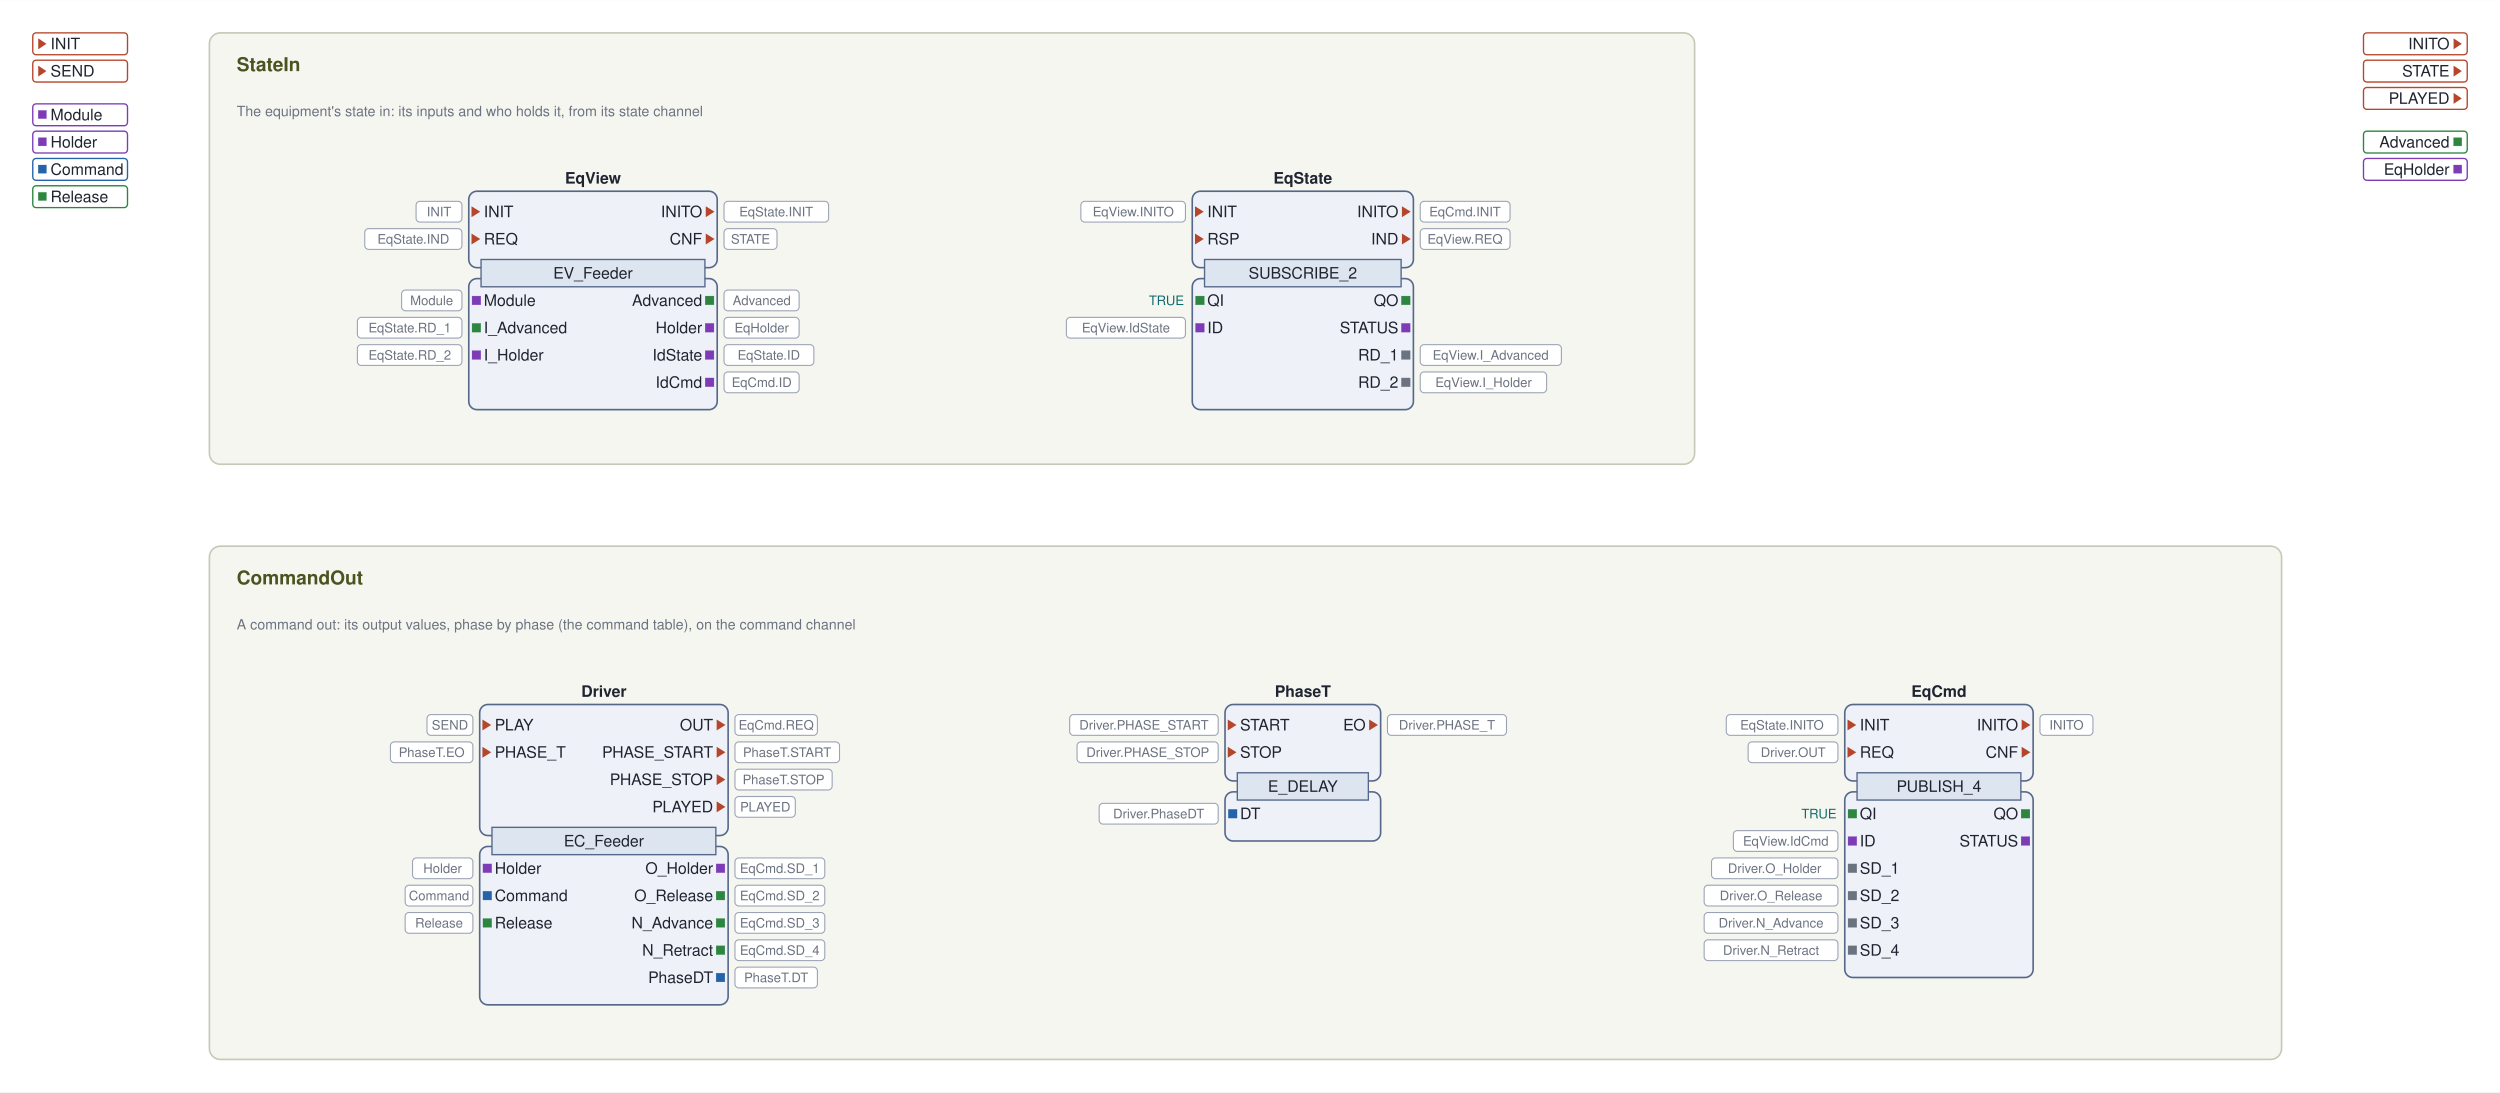
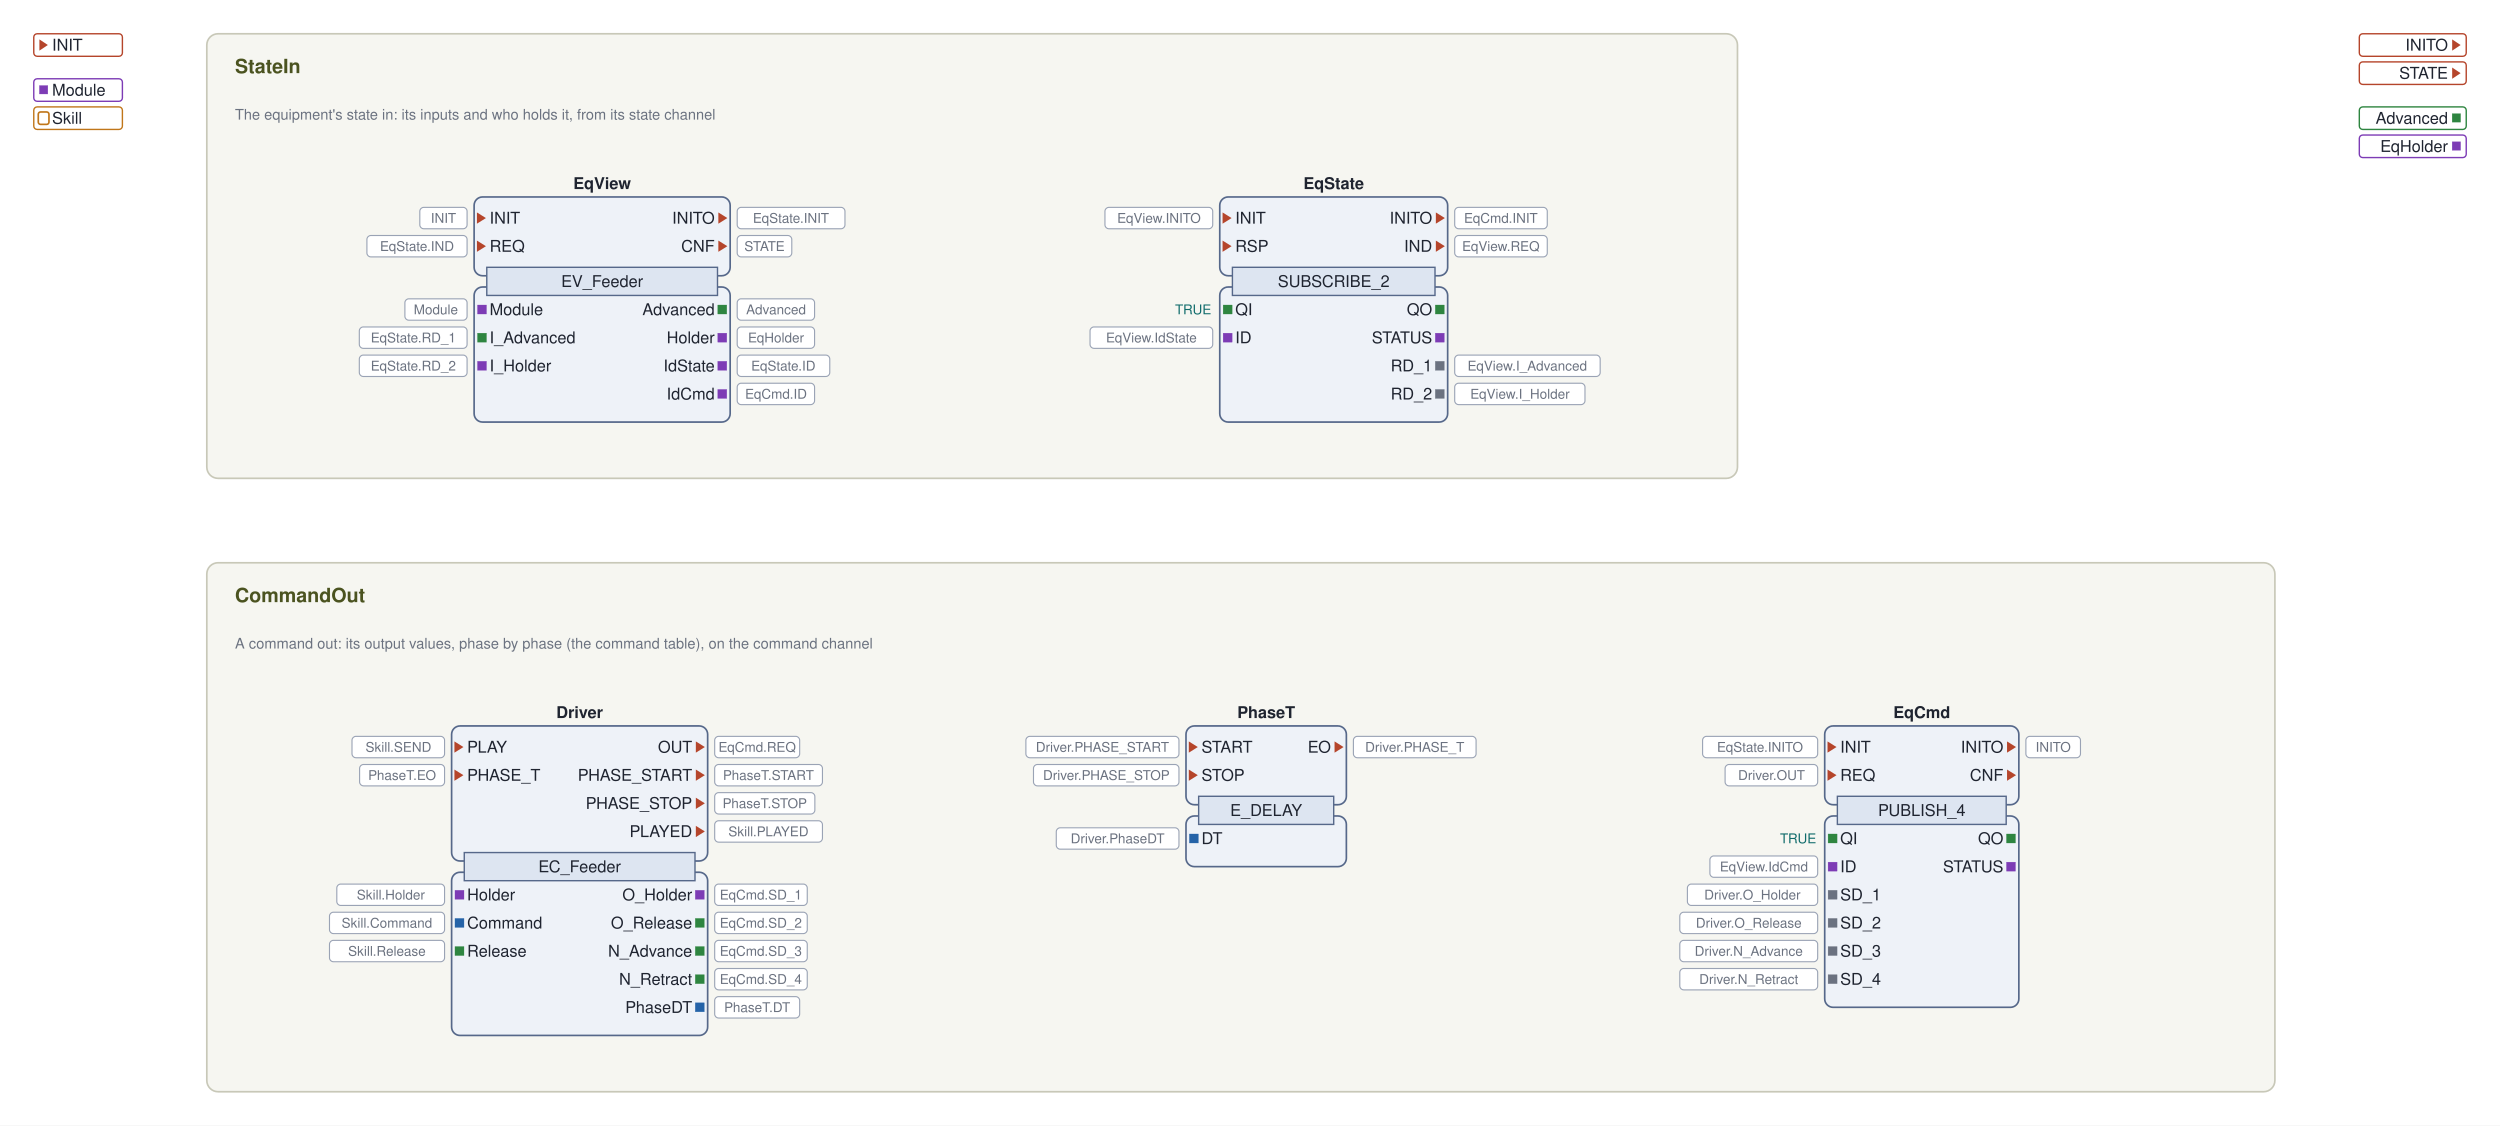
- <svg xmlns="http://www.w3.org/2000/svg" width="1831" height="800" viewBox="233 880 9157 4000" font-family="Segoe UI, Helvetica, Arial, sans-serif">
-   <rect x="233" y="880" width="9157" height="4000" fill="#ffffff" />
+ <svg xmlns="http://www.w3.org/2000/svg" width="1777" height="800" viewBox="265 880 8885 4000" font-family="Segoe UI, Helvetica, Arial, sans-serif">
+   <rect x="265" y="880" width="8885" height="4000" fill="#ffffff" />
  <rect x="1000" y="1000" width="5440" height="1580" rx="40" fill="#f6f6f1" stroke="#c8c8b8" stroke-width="6" />
  <text x="1100" y="1140" font-size="70" text-anchor="start" fill="#4b5320" font-weight="bold">StateIn</text>
  <text x="1100" y="1305" font-size="52" text-anchor="start" fill="#6b7280">The equipment's state in: its inputs and who holds it, from its state channel</text>
-   <rect x="1000" y="2880" width="7590" height="1880" rx="40" fill="#f6f6f1" stroke="#c8c8b8" stroke-width="6" />
+   <rect x="1000" y="2880" width="7350" height="1880" rx="40" fill="#f6f6f1" stroke="#c8c8b8" stroke-width="6" />
  <text x="1100" y="3020" font-size="70" text-anchor="start" fill="#4b5320" font-weight="bold">CommandOut</text>
  <text x="1100" y="3185" font-size="52" text-anchor="start" fill="#6b7280">A command out: its output values, phase by phase (the command table), on the command channel</text>
  <text x="2405" y="1552" font-size="58" text-anchor="middle" fill="#1f2430" font-weight="bold">EqView</text>
  <rect x="1950" y="1900" width="910" height="480" rx="30" fill="#eef2f8" stroke="#56688a" stroke-width="6" />
  <rect x="1950" y="1580" width="910" height="280" rx="30" fill="#eef2f8" stroke="#56688a" stroke-width="6" />
  <rect x="1995" y="1830" width="820" height="100" rx="0" fill="#dde5f1" stroke="#56688a" stroke-width="5" />
  <text x="2405" y="1900" font-size="58" text-anchor="middle" fill="#1f2430">EV_Feeder</text>
  <polygon points="1960,1635 1992,1655 1960,1675" fill="#b5452b" />
  <text x="2005" y="1675" font-size="58" text-anchor="start" fill="#1f2430">INIT</text>
  <polygon points="1960,1735 1992,1755 1960,1775" fill="#b5452b" />
  <text x="2005" y="1775" font-size="58" text-anchor="start" fill="#1f2430">REQ</text>
  <polygon points="2818,1635 2850,1655 2818,1675" fill="#b5452b" />
  <text x="2805" y="1675" font-size="58" text-anchor="end" fill="#1f2430">INITO</text>
  <polygon points="2818,1735 2850,1755 2818,1775" fill="#b5452b" />
  <text x="2805" y="1775" font-size="58" text-anchor="end" fill="#1f2430">CNF</text>
  <rect x="1962" y="1964" width="32" height="32" rx="0" fill="#7d3cb5" stroke="#7d3cb5" stroke-width="1" />
  <text x="2005" y="2000" font-size="58" text-anchor="start" fill="#1f2430">Module</text>
  <rect x="1962" y="2064" width="32" height="32" rx="0" fill="#2e8540" stroke="#2e8540" stroke-width="1" />
  <text x="2005" y="2100" font-size="58" text-anchor="start" fill="#1f2430">I_Advanced</text>
  <rect x="1962" y="2164" width="32" height="32" rx="0" fill="#7d3cb5" stroke="#7d3cb5" stroke-width="1" />
  <text x="2005" y="2200" font-size="58" text-anchor="start" fill="#1f2430">I_Holder</text>
  <rect x="2816" y="1964" width="32" height="32" rx="0" fill="#2e8540" stroke="#2e8540" stroke-width="1" />
  <text x="2805" y="2000" font-size="58" text-anchor="end" fill="#1f2430">Advanced</text>
  <rect x="2816" y="2064" width="32" height="32" rx="0" fill="#7d3cb5" stroke="#7d3cb5" stroke-width="1" />
  <text x="2805" y="2100" font-size="58" text-anchor="end" fill="#1f2430">Holder</text>
  <rect x="2816" y="2164" width="32" height="32" rx="0" fill="#7d3cb5" stroke="#7d3cb5" stroke-width="1" />
  <text x="2805" y="2200" font-size="58" text-anchor="end" fill="#1f2430">IdState</text>
  <rect x="2816" y="2264" width="32" height="32" rx="0" fill="#7d3cb5" stroke="#7d3cb5" stroke-width="1" />
  <text x="2805" y="2300" font-size="58" text-anchor="end" fill="#1f2430">IdCmd</text>
  <rect x="1757" y="1617" width="168" height="76" rx="14" fill="#ffffff" stroke="#9aa3b5" stroke-width="4" />
  <text x="1841" y="1672" font-size="48" text-anchor="middle" fill="#6b7280">INIT</text>
  <rect x="2885" y="1617" width="383" height="76" rx="14" fill="#ffffff" stroke="#9aa3b5" stroke-width="4" />
  <text x="3076" y="1672" font-size="48" text-anchor="middle" fill="#6b7280">EqState.INIT</text>
  <rect x="1569" y="1717" width="356" height="76" rx="14" fill="#ffffff" stroke="#9aa3b5" stroke-width="4" />
  <text x="1747" y="1772" font-size="48" text-anchor="middle" fill="#6b7280">EqState.IND</text>
  <rect x="2885" y="1717" width="194" height="76" rx="14" fill="#ffffff" stroke="#9aa3b5" stroke-width="4" />
  <text x="2982" y="1772" font-size="48" text-anchor="middle" fill="#6b7280">STATE</text>
  <rect x="1704" y="1942" width="221" height="76" rx="14" fill="#ffffff" stroke="#9aa3b5" stroke-width="4" />
  <text x="1814" y="1997" font-size="48" text-anchor="middle" fill="#6b7280">Module</text>
  <rect x="2885" y="2142" width="329" height="76" rx="14" fill="#ffffff" stroke="#9aa3b5" stroke-width="4" />
  <text x="3049" y="2197" font-size="48" text-anchor="middle" fill="#6b7280">EqState.ID</text>
  <rect x="2885" y="2242" width="275" height="76" rx="14" fill="#ffffff" stroke="#9aa3b5" stroke-width="4" />
  <text x="3023" y="2297" font-size="48" text-anchor="middle" fill="#6b7280">EqCmd.ID</text>
  <rect x="1542" y="2042" width="383" height="76" rx="14" fill="#ffffff" stroke="#9aa3b5" stroke-width="4" />
  <text x="1734" y="2097" font-size="48" text-anchor="middle" fill="#6b7280">EqState.RD_1</text>
  <rect x="1542" y="2142" width="383" height="76" rx="14" fill="#ffffff" stroke="#9aa3b5" stroke-width="4" />
  <text x="1734" y="2197" font-size="48" text-anchor="middle" fill="#6b7280">EqState.RD_2</text>
  <rect x="2885" y="1942" width="275" height="76" rx="14" fill="#ffffff" stroke="#9aa3b5" stroke-width="4" />
  <text x="3023" y="1997" font-size="48" text-anchor="middle" fill="#6b7280">Advanced</text>
  <rect x="2885" y="2042" width="275" height="76" rx="14" fill="#ffffff" stroke="#9aa3b5" stroke-width="4" />
  <text x="3023" y="2097" font-size="48" text-anchor="middle" fill="#6b7280">EqHolder</text>
  <text x="5005" y="1552" font-size="58" text-anchor="middle" fill="#1f2430" font-weight="bold">EqState</text>
  <rect x="4600" y="1900" width="810" height="480" rx="30" fill="#eef2f8" stroke="#56688a" stroke-width="6" />
  <rect x="4600" y="1580" width="810" height="280" rx="30" fill="#eef2f8" stroke="#56688a" stroke-width="6" />
  <rect x="4645" y="1830" width="720" height="100" rx="0" fill="#dde5f1" stroke="#56688a" stroke-width="5" />
  <text x="5005" y="1900" font-size="58" text-anchor="middle" fill="#1f2430">SUBSCRIBE_2</text>
  <polygon points="4610,1635 4642,1655 4610,1675" fill="#b5452b" />
  <text x="4655" y="1675" font-size="58" text-anchor="start" fill="#1f2430">INIT</text>
  <polygon points="4610,1735 4642,1755 4610,1775" fill="#b5452b" />
  <text x="4655" y="1775" font-size="58" text-anchor="start" fill="#1f2430">RSP</text>
  <polygon points="5368,1635 5400,1655 5368,1675" fill="#b5452b" />
  <text x="5355" y="1675" font-size="58" text-anchor="end" fill="#1f2430">INITO</text>
  <polygon points="5368,1735 5400,1755 5368,1775" fill="#b5452b" />
  <text x="5355" y="1775" font-size="58" text-anchor="end" fill="#1f2430">IND</text>
  <rect x="4612" y="1964" width="32" height="32" rx="0" fill="#2e8540" stroke="#2e8540" stroke-width="1" />
  <text x="4655" y="2000" font-size="58" text-anchor="start" fill="#1f2430">QI</text>
  <rect x="4612" y="2064" width="32" height="32" rx="0" fill="#7d3cb5" stroke="#7d3cb5" stroke-width="1" />
  <text x="4655" y="2100" font-size="58" text-anchor="start" fill="#1f2430">ID</text>
  <rect x="5366" y="1964" width="32" height="32" rx="0" fill="#2e8540" stroke="#2e8540" stroke-width="1" />
  <text x="5355" y="2000" font-size="58" text-anchor="end" fill="#1f2430">QO</text>
  <rect x="5366" y="2064" width="32" height="32" rx="0" fill="#7d3cb5" stroke="#7d3cb5" stroke-width="1" />
  <text x="5355" y="2100" font-size="58" text-anchor="end" fill="#1f2430">STATUS</text>
  <rect x="5366" y="2164" width="32" height="32" rx="0" fill="#6b7280" stroke="#6b7280" stroke-width="1" />
  <text x="5355" y="2200" font-size="58" text-anchor="end" fill="#1f2430">RD_1</text>
  <rect x="5366" y="2264" width="32" height="32" rx="0" fill="#6b7280" stroke="#6b7280" stroke-width="1" />
  <text x="5355" y="2300" font-size="58" text-anchor="end" fill="#1f2430">RD_2</text>
  <rect x="4192" y="1617" width="383" height="76" rx="14" fill="#ffffff" stroke="#9aa3b5" stroke-width="4" />
  <text x="4384" y="1672" font-size="48" text-anchor="middle" fill="#6b7280">EqView.INITO</text>
  <rect x="5435" y="1617" width="329" height="76" rx="14" fill="#ffffff" stroke="#9aa3b5" stroke-width="4" />
  <text x="5599" y="1672" font-size="48" text-anchor="middle" fill="#6b7280">EqCmd.INIT</text>
  <rect x="5435" y="1717" width="329" height="76" rx="14" fill="#ffffff" stroke="#9aa3b5" stroke-width="4" />
  <text x="5599" y="1772" font-size="48" text-anchor="middle" fill="#6b7280">EqView.REQ</text>
  <rect x="4139" y="2042" width="436" height="76" rx="14" fill="#ffffff" stroke="#9aa3b5" stroke-width="4" />
  <text x="4357" y="2097" font-size="48" text-anchor="middle" fill="#6b7280">EqView.IdState</text>
  <rect x="5435" y="2142" width="517" height="76" rx="14" fill="#ffffff" stroke="#9aa3b5" stroke-width="4" />
  <text x="5693" y="2197" font-size="48" text-anchor="middle" fill="#6b7280">EqView.I_Advanced</text>
  <rect x="5435" y="2242" width="463" height="76" rx="14" fill="#ffffff" stroke="#9aa3b5" stroke-width="4" />
  <text x="5667" y="2297" font-size="48" text-anchor="middle" fill="#6b7280">EqView.I_Holder</text>
  <text x="4570" y="1997" font-size="48" text-anchor="end" fill="#0f6b6b">TRUE</text>
-   <text x="2445" y="3432" font-size="58" text-anchor="middle" fill="#1f2430" font-weight="bold">Driver</text>
-   <rect x="1990" y="3980" width="910" height="580" rx="30" fill="#eef2f8" stroke="#56688a" stroke-width="6" />
-   <rect x="1990" y="3460" width="910" height="480" rx="30" fill="#eef2f8" stroke="#56688a" stroke-width="6" />
-   <rect x="2035" y="3910" width="820" height="100" rx="0" fill="#dde5f1" stroke="#56688a" stroke-width="5" />
-   <text x="2445" y="3980" font-size="58" text-anchor="middle" fill="#1f2430">EC_Feeder</text>
-   <polygon points="2000,3515 2032,3535 2000,3555" fill="#b5452b" />
-   <text x="2045" y="3555" font-size="58" text-anchor="start" fill="#1f2430">PLAY</text>
-   <polygon points="2000,3615 2032,3635 2000,3655" fill="#b5452b" />
-   <text x="2045" y="3655" font-size="58" text-anchor="start" fill="#1f2430">PHASE_T</text>
-   <polygon points="2858,3515 2890,3535 2858,3555" fill="#b5452b" />
-   <text x="2845" y="3555" font-size="58" text-anchor="end" fill="#1f2430">OUT</text>
-   <polygon points="2858,3615 2890,3635 2858,3655" fill="#b5452b" />
-   <text x="2845" y="3655" font-size="58" text-anchor="end" fill="#1f2430">PHASE_START</text>
-   <polygon points="2858,3715 2890,3735 2858,3755" fill="#b5452b" />
-   <text x="2845" y="3755" font-size="58" text-anchor="end" fill="#1f2430">PHASE_STOP</text>
-   <polygon points="2858,3815 2890,3835 2858,3855" fill="#b5452b" />
-   <text x="2845" y="3855" font-size="58" text-anchor="end" fill="#1f2430">PLAYED</text>
-   <rect x="2002" y="4044" width="32" height="32" rx="0" fill="#7d3cb5" stroke="#7d3cb5" stroke-width="1" />
-   <text x="2045" y="4080" font-size="58" text-anchor="start" fill="#1f2430">Holder</text>
-   <rect x="2002" y="4144" width="32" height="32" rx="0" fill="#2563a8" stroke="#2563a8" stroke-width="1" />
-   <text x="2045" y="4180" font-size="58" text-anchor="start" fill="#1f2430">Command</text>
-   <rect x="2002" y="4244" width="32" height="32" rx="0" fill="#2e8540" stroke="#2e8540" stroke-width="1" />
-   <text x="2045" y="4280" font-size="58" text-anchor="start" fill="#1f2430">Release</text>
-   <rect x="2856" y="4044" width="32" height="32" rx="0" fill="#7d3cb5" stroke="#7d3cb5" stroke-width="1" />
-   <text x="2845" y="4080" font-size="58" text-anchor="end" fill="#1f2430">O_Holder</text>
-   <rect x="2856" y="4144" width="32" height="32" rx="0" fill="#2e8540" stroke="#2e8540" stroke-width="1" />
-   <text x="2845" y="4180" font-size="58" text-anchor="end" fill="#1f2430">O_Release</text>
-   <rect x="2856" y="4244" width="32" height="32" rx="0" fill="#2e8540" stroke="#2e8540" stroke-width="1" />
-   <text x="2845" y="4280" font-size="58" text-anchor="end" fill="#1f2430">N_Advance</text>
-   <rect x="2856" y="4344" width="32" height="32" rx="0" fill="#2e8540" stroke="#2e8540" stroke-width="1" />
-   <text x="2845" y="4380" font-size="58" text-anchor="end" fill="#1f2430">N_Retract</text>
-   <rect x="2856" y="4444" width="32" height="32" rx="0" fill="#2563a8" stroke="#2563a8" stroke-width="1" />
-   <text x="2845" y="4480" font-size="58" text-anchor="end" fill="#1f2430">PhaseDT</text>
-   <rect x="1797" y="3497" width="168" height="76" rx="14" fill="#ffffff" stroke="#9aa3b5" stroke-width="4" />
-   <text x="1881" y="3552" font-size="48" text-anchor="middle" fill="#6b7280">SEND</text>
-   <rect x="2925" y="3497" width="302" height="76" rx="14" fill="#ffffff" stroke="#9aa3b5" stroke-width="4" />
-   <text x="3076" y="3552" font-size="48" text-anchor="middle" fill="#6b7280">EqCmd.REQ</text>
-   <rect x="2925" y="3597" width="383" height="76" rx="14" fill="#ffffff" stroke="#9aa3b5" stroke-width="4" />
-   <text x="3116" y="3652" font-size="48" text-anchor="middle" fill="#6b7280">PhaseT.START</text>
-   <rect x="2925" y="3697" width="356" height="76" rx="14" fill="#ffffff" stroke="#9aa3b5" stroke-width="4" />
-   <text x="3103" y="3752" font-size="48" text-anchor="middle" fill="#6b7280">PhaseT.STOP</text>
-   <rect x="1663" y="3597" width="302" height="76" rx="14" fill="#ffffff" stroke="#9aa3b5" stroke-width="4" />
-   <text x="1814" y="3652" font-size="48" text-anchor="middle" fill="#6b7280">PhaseT.EO</text>
-   <rect x="2925" y="3797" width="221" height="76" rx="14" fill="#ffffff" stroke="#9aa3b5" stroke-width="4" />
-   <text x="3036" y="3852" font-size="48" text-anchor="middle" fill="#6b7280">PLAYED</text>
-   <rect x="1744" y="4022" width="221" height="76" rx="14" fill="#ffffff" stroke="#9aa3b5" stroke-width="4" />
-   <text x="1854" y="4077" font-size="48" text-anchor="middle" fill="#6b7280">Holder</text>
-   <rect x="1717" y="4122" width="248" height="76" rx="14" fill="#ffffff" stroke="#9aa3b5" stroke-width="4" />
-   <text x="1841" y="4177" font-size="48" text-anchor="middle" fill="#6b7280">Command</text>
-   <rect x="1717" y="4222" width="248" height="76" rx="14" fill="#ffffff" stroke="#9aa3b5" stroke-width="4" />
-   <text x="1841" y="4277" font-size="48" text-anchor="middle" fill="#6b7280">Release</text>
-   <rect x="2925" y="4022" width="329" height="76" rx="14" fill="#ffffff" stroke="#9aa3b5" stroke-width="4" />
-   <text x="3089" y="4077" font-size="48" text-anchor="middle" fill="#6b7280">EqCmd.SD_1</text>
-   <rect x="2925" y="4122" width="329" height="76" rx="14" fill="#ffffff" stroke="#9aa3b5" stroke-width="4" />
-   <text x="3089" y="4177" font-size="48" text-anchor="middle" fill="#6b7280">EqCmd.SD_2</text>
-   <rect x="2925" y="4222" width="329" height="76" rx="14" fill="#ffffff" stroke="#9aa3b5" stroke-width="4" />
-   <text x="3089" y="4277" font-size="48" text-anchor="middle" fill="#6b7280">EqCmd.SD_3</text>
-   <rect x="2925" y="4322" width="329" height="76" rx="14" fill="#ffffff" stroke="#9aa3b5" stroke-width="4" />
-   <text x="3089" y="4377" font-size="48" text-anchor="middle" fill="#6b7280">EqCmd.SD_4</text>
-   <rect x="2925" y="4422" width="302" height="76" rx="14" fill="#ffffff" stroke="#9aa3b5" stroke-width="4" />
-   <text x="3076" y="4477" font-size="48" text-anchor="middle" fill="#6b7280">PhaseT.DT</text>
-   <text x="5005" y="3432" font-size="58" text-anchor="middle" fill="#1f2430" font-weight="bold">PhaseT</text>
-   <rect x="4720" y="3780" width="570" height="180" rx="30" fill="#eef2f8" stroke="#56688a" stroke-width="6" />
-   <rect x="4720" y="3460" width="570" height="280" rx="30" fill="#eef2f8" stroke="#56688a" stroke-width="6" />
-   <rect x="4765" y="3710" width="480" height="100" rx="0" fill="#dde5f1" stroke="#56688a" stroke-width="5" />
-   <text x="5005" y="3780" font-size="58" text-anchor="middle" fill="#1f2430">E_DELAY</text>
-   <polygon points="4730,3515 4762,3535 4730,3555" fill="#b5452b" />
-   <text x="4775" y="3555" font-size="58" text-anchor="start" fill="#1f2430">START</text>
-   <polygon points="4730,3615 4762,3635 4730,3655" fill="#b5452b" />
-   <text x="4775" y="3655" font-size="58" text-anchor="start" fill="#1f2430">STOP</text>
-   <polygon points="5248,3515 5280,3535 5248,3555" fill="#b5452b" />
-   <text x="5235" y="3555" font-size="58" text-anchor="end" fill="#1f2430">EO</text>
-   <rect x="4732" y="3844" width="32" height="32" rx="0" fill="#2563a8" stroke="#2563a8" stroke-width="1" />
-   <text x="4775" y="3880" font-size="58" text-anchor="start" fill="#1f2430">DT</text>
-   <rect x="4151" y="3497" width="544" height="76" rx="14" fill="#ffffff" stroke="#9aa3b5" stroke-width="4" />
-   <text x="4423" y="3552" font-size="48" text-anchor="middle" fill="#6b7280">Driver.PHASE_START</text>
-   <rect x="4178" y="3597" width="517" height="76" rx="14" fill="#ffffff" stroke="#9aa3b5" stroke-width="4" />
-   <text x="4437" y="3652" font-size="48" text-anchor="middle" fill="#6b7280">Driver.PHASE_STOP</text>
-   <rect x="5315" y="3497" width="436" height="76" rx="14" fill="#ffffff" stroke="#9aa3b5" stroke-width="4" />
-   <text x="5533" y="3552" font-size="48" text-anchor="middle" fill="#6b7280">Driver.PHASE_T</text>
-   <rect x="4259" y="3822" width="436" height="76" rx="14" fill="#ffffff" stroke="#9aa3b5" stroke-width="4" />
-   <text x="4477" y="3877" font-size="48" text-anchor="middle" fill="#6b7280">Driver.PhaseDT</text>
-   <text x="7335" y="3432" font-size="58" text-anchor="middle" fill="#1f2430" font-weight="bold">EqCmd</text>
-   <rect x="6990" y="3780" width="690" height="680" rx="30" fill="#eef2f8" stroke="#56688a" stroke-width="6" />
-   <rect x="6990" y="3460" width="690" height="280" rx="30" fill="#eef2f8" stroke="#56688a" stroke-width="6" />
-   <rect x="7035" y="3710" width="600" height="100" rx="0" fill="#dde5f1" stroke="#56688a" stroke-width="5" />
-   <text x="7335" y="3780" font-size="58" text-anchor="middle" fill="#1f2430">PUBLISH_4</text>
-   <polygon points="7000,3515 7032,3535 7000,3555" fill="#b5452b" />
-   <text x="7045" y="3555" font-size="58" text-anchor="start" fill="#1f2430">INIT</text>
-   <polygon points="7000,3615 7032,3635 7000,3655" fill="#b5452b" />
-   <text x="7045" y="3655" font-size="58" text-anchor="start" fill="#1f2430">REQ</text>
-   <polygon points="7638,3515 7670,3535 7638,3555" fill="#b5452b" />
-   <text x="7625" y="3555" font-size="58" text-anchor="end" fill="#1f2430">INITO</text>
-   <polygon points="7638,3615 7670,3635 7638,3655" fill="#b5452b" />
-   <text x="7625" y="3655" font-size="58" text-anchor="end" fill="#1f2430">CNF</text>
-   <rect x="7002" y="3844" width="32" height="32" rx="0" fill="#2e8540" stroke="#2e8540" stroke-width="1" />
-   <text x="7045" y="3880" font-size="58" text-anchor="start" fill="#1f2430">QI</text>
-   <rect x="7002" y="3944" width="32" height="32" rx="0" fill="#7d3cb5" stroke="#7d3cb5" stroke-width="1" />
-   <text x="7045" y="3980" font-size="58" text-anchor="start" fill="#1f2430">ID</text>
-   <rect x="7002" y="4044" width="32" height="32" rx="0" fill="#6b7280" stroke="#6b7280" stroke-width="1" />
-   <text x="7045" y="4080" font-size="58" text-anchor="start" fill="#1f2430">SD_1</text>
-   <rect x="7002" y="4144" width="32" height="32" rx="0" fill="#6b7280" stroke="#6b7280" stroke-width="1" />
-   <text x="7045" y="4180" font-size="58" text-anchor="start" fill="#1f2430">SD_2</text>
-   <rect x="7002" y="4244" width="32" height="32" rx="0" fill="#6b7280" stroke="#6b7280" stroke-width="1" />
-   <text x="7045" y="4280" font-size="58" text-anchor="start" fill="#1f2430">SD_3</text>
-   <rect x="7002" y="4344" width="32" height="32" rx="0" fill="#6b7280" stroke="#6b7280" stroke-width="1" />
-   <text x="7045" y="4380" font-size="58" text-anchor="start" fill="#1f2430">SD_4</text>
-   <rect x="7636" y="3844" width="32" height="32" rx="0" fill="#2e8540" stroke="#2e8540" stroke-width="1" />
-   <text x="7625" y="3880" font-size="58" text-anchor="end" fill="#1f2430">QO</text>
-   <rect x="7636" y="3944" width="32" height="32" rx="0" fill="#7d3cb5" stroke="#7d3cb5" stroke-width="1" />
-   <text x="7625" y="3980" font-size="58" text-anchor="end" fill="#1f2430">STATUS</text>
-   <rect x="6556" y="3497" width="409" height="76" rx="14" fill="#ffffff" stroke="#9aa3b5" stroke-width="4" />
-   <text x="6760" y="3552" font-size="48" text-anchor="middle" fill="#6b7280">EqState.INITO</text>
-   <rect x="7705" y="3497" width="194" height="76" rx="14" fill="#ffffff" stroke="#9aa3b5" stroke-width="4" />
-   <text x="7802" y="3552" font-size="48" text-anchor="middle" fill="#6b7280">INITO</text>
-   <rect x="6636" y="3597" width="329" height="76" rx="14" fill="#ffffff" stroke="#9aa3b5" stroke-width="4" />
-   <text x="6801" y="3652" font-size="48" text-anchor="middle" fill="#6b7280">Driver.OUT</text>
-   <rect x="6582" y="3922" width="383" height="76" rx="14" fill="#ffffff" stroke="#9aa3b5" stroke-width="4" />
-   <text x="6774" y="3977" font-size="48" text-anchor="middle" fill="#6b7280">EqView.IdCmd</text>
-   <rect x="6502" y="4022" width="463" height="76" rx="14" fill="#ffffff" stroke="#9aa3b5" stroke-width="4" />
-   <text x="6733" y="4077" font-size="48" text-anchor="middle" fill="#6b7280">Driver.O_Holder</text>
-   <rect x="6475" y="4122" width="490" height="76" rx="14" fill="#ffffff" stroke="#9aa3b5" stroke-width="4" />
-   <text x="6720" y="4177" font-size="48" text-anchor="middle" fill="#6b7280">Driver.O_Release</text>
-   <rect x="6475" y="4222" width="490" height="76" rx="14" fill="#ffffff" stroke="#9aa3b5" stroke-width="4" />
-   <text x="6720" y="4277" font-size="48" text-anchor="middle" fill="#6b7280">Driver.N_Advance</text>
-   <rect x="6475" y="4322" width="490" height="76" rx="14" fill="#ffffff" stroke="#9aa3b5" stroke-width="4" />
-   <text x="6720" y="4377" font-size="48" text-anchor="middle" fill="#6b7280">Driver.N_Retract</text>
-   <text x="6960" y="3877" font-size="48" text-anchor="end" fill="#0f6b6b">TRUE</text>
-   <rect x="353" y="1000" width="347" height="80" rx="12" fill="#ffffff" stroke="#b5452b" stroke-width="5" />
-   <polygon points="373,1020 403,1040 373,1060" fill="#b5452b" />
-   <text x="418" y="1060" font-size="58" text-anchor="start" fill="#1f2430">INIT</text>
-   <rect x="353" y="1100" width="347" height="80" rx="12" fill="#ffffff" stroke="#b5452b" stroke-width="5" />
-   <polygon points="373,1120 403,1140 373,1160" fill="#b5452b" />
-   <text x="418" y="1160" font-size="58" text-anchor="start" fill="#1f2430">SEND</text>
-   <rect x="353" y="1260" width="347" height="80" rx="12" fill="#ffffff" stroke="#7d3cb5" stroke-width="5" />
-   <rect x="373" y="1284" width="30" height="30" rx="0" fill="#7d3cb5" stroke="#7d3cb5" stroke-width="1" />
-   <text x="418" y="1320" font-size="58" text-anchor="start" fill="#1f2430">Module</text>
-   <rect x="353" y="1360" width="347" height="80" rx="12" fill="#ffffff" stroke="#7d3cb5" stroke-width="5" />
-   <rect x="373" y="1384" width="30" height="30" rx="0" fill="#7d3cb5" stroke="#7d3cb5" stroke-width="1" />
-   <text x="418" y="1420" font-size="58" text-anchor="start" fill="#1f2430">Holder</text>
-   <rect x="353" y="1460" width="347" height="80" rx="12" fill="#ffffff" stroke="#2563a8" stroke-width="5" />
-   <rect x="373" y="1484" width="30" height="30" rx="0" fill="#2563a8" stroke="#2563a8" stroke-width="1" />
-   <text x="418" y="1520" font-size="58" text-anchor="start" fill="#1f2430">Command</text>
-   <rect x="353" y="1560" width="347" height="80" rx="12" fill="#ffffff" stroke="#2e8540" stroke-width="5" />
-   <rect x="373" y="1584" width="30" height="30" rx="0" fill="#2e8540" stroke="#2e8540" stroke-width="1" />
-   <text x="418" y="1620" font-size="58" text-anchor="start" fill="#1f2430">Release</text>
-   <rect x="8890" y="1000" width="380" height="80" rx="12" fill="#ffffff" stroke="#b5452b" stroke-width="5" />
-   <polygon points="9220,1020 9250,1040 9220,1060" fill="#b5452b" />
-   <text x="9205" y="1060" font-size="58" text-anchor="end" fill="#1f2430">INITO</text>
-   <rect x="8890" y="1100" width="380" height="80" rx="12" fill="#ffffff" stroke="#b5452b" stroke-width="5" />
-   <polygon points="9220,1120 9250,1140 9220,1160" fill="#b5452b" />
-   <text x="9205" y="1160" font-size="58" text-anchor="end" fill="#1f2430">STATE</text>
-   <rect x="8890" y="1200" width="380" height="80" rx="12" fill="#ffffff" stroke="#b5452b" stroke-width="5" />
-   <polygon points="9220,1220 9250,1240 9220,1260" fill="#b5452b" />
-   <text x="9205" y="1260" font-size="58" text-anchor="end" fill="#1f2430">PLAYED</text>
-   <rect x="8890" y="1360" width="380" height="80" rx="12" fill="#ffffff" stroke="#2e8540" stroke-width="5" />
-   <rect x="9220" y="1384" width="30" height="30" rx="0" fill="#2e8540" stroke="#2e8540" stroke-width="1" />
-   <text x="9205" y="1420" font-size="58" text-anchor="end" fill="#1f2430">Advanced</text>
-   <rect x="8890" y="1460" width="380" height="80" rx="12" fill="#ffffff" stroke="#7d3cb5" stroke-width="5" />
-   <rect x="9220" y="1484" width="30" height="30" rx="0" fill="#7d3cb5" stroke="#7d3cb5" stroke-width="1" />
-   <text x="9205" y="1520" font-size="58" text-anchor="end" fill="#1f2430">EqHolder</text>
+   <text x="2325" y="3432" font-size="58" text-anchor="middle" fill="#1f2430" font-weight="bold">Driver</text>
+   <rect x="1870" y="3980" width="910" height="580" rx="30" fill="#eef2f8" stroke="#56688a" stroke-width="6" />
+   <rect x="1870" y="3460" width="910" height="480" rx="30" fill="#eef2f8" stroke="#56688a" stroke-width="6" />
+   <rect x="1915" y="3910" width="820" height="100" rx="0" fill="#dde5f1" stroke="#56688a" stroke-width="5" />
+   <text x="2325" y="3980" font-size="58" text-anchor="middle" fill="#1f2430">EC_Feeder</text>
+   <polygon points="1880,3515 1912,3535 1880,3555" fill="#b5452b" />
+   <text x="1925" y="3555" font-size="58" text-anchor="start" fill="#1f2430">PLAY</text>
+   <polygon points="1880,3615 1912,3635 1880,3655" fill="#b5452b" />
+   <text x="1925" y="3655" font-size="58" text-anchor="start" fill="#1f2430">PHASE_T</text>
+   <polygon points="2738,3515 2770,3535 2738,3555" fill="#b5452b" />
+   <text x="2725" y="3555" font-size="58" text-anchor="end" fill="#1f2430">OUT</text>
+   <polygon points="2738,3615 2770,3635 2738,3655" fill="#b5452b" />
+   <text x="2725" y="3655" font-size="58" text-anchor="end" fill="#1f2430">PHASE_START</text>
+   <polygon points="2738,3715 2770,3735 2738,3755" fill="#b5452b" />
+   <text x="2725" y="3755" font-size="58" text-anchor="end" fill="#1f2430">PHASE_STOP</text>
+   <polygon points="2738,3815 2770,3835 2738,3855" fill="#b5452b" />
+   <text x="2725" y="3855" font-size="58" text-anchor="end" fill="#1f2430">PLAYED</text>
+   <rect x="1882" y="4044" width="32" height="32" rx="0" fill="#7d3cb5" stroke="#7d3cb5" stroke-width="1" />
+   <text x="1925" y="4080" font-size="58" text-anchor="start" fill="#1f2430">Holder</text>
+   <rect x="1882" y="4144" width="32" height="32" rx="0" fill="#2563a8" stroke="#2563a8" stroke-width="1" />
+   <text x="1925" y="4180" font-size="58" text-anchor="start" fill="#1f2430">Command</text>
+   <rect x="1882" y="4244" width="32" height="32" rx="0" fill="#2e8540" stroke="#2e8540" stroke-width="1" />
+   <text x="1925" y="4280" font-size="58" text-anchor="start" fill="#1f2430">Release</text>
+   <rect x="2736" y="4044" width="32" height="32" rx="0" fill="#7d3cb5" stroke="#7d3cb5" stroke-width="1" />
+   <text x="2725" y="4080" font-size="58" text-anchor="end" fill="#1f2430">O_Holder</text>
+   <rect x="2736" y="4144" width="32" height="32" rx="0" fill="#2e8540" stroke="#2e8540" stroke-width="1" />
+   <text x="2725" y="4180" font-size="58" text-anchor="end" fill="#1f2430">O_Release</text>
+   <rect x="2736" y="4244" width="32" height="32" rx="0" fill="#2e8540" stroke="#2e8540" stroke-width="1" />
+   <text x="2725" y="4280" font-size="58" text-anchor="end" fill="#1f2430">N_Advance</text>
+   <rect x="2736" y="4344" width="32" height="32" rx="0" fill="#2e8540" stroke="#2e8540" stroke-width="1" />
+   <text x="2725" y="4380" font-size="58" text-anchor="end" fill="#1f2430">N_Retract</text>
+   <rect x="2736" y="4444" width="32" height="32" rx="0" fill="#2563a8" stroke="#2563a8" stroke-width="1" />
+   <text x="2725" y="4480" font-size="58" text-anchor="end" fill="#1f2430">PhaseDT</text>
+   <rect x="1516" y="3497" width="329" height="76" rx="14" fill="#ffffff" stroke="#9aa3b5" stroke-width="4" />
+   <text x="1681" y="3552" font-size="48" text-anchor="middle" fill="#6b7280">Skill.SEND</text>
+   <rect x="2805" y="3497" width="302" height="76" rx="14" fill="#ffffff" stroke="#9aa3b5" stroke-width="4" />
+   <text x="2956" y="3552" font-size="48" text-anchor="middle" fill="#6b7280">EqCmd.REQ</text>
+   <rect x="2805" y="3597" width="383" height="76" rx="14" fill="#ffffff" stroke="#9aa3b5" stroke-width="4" />
+   <text x="2996" y="3652" font-size="48" text-anchor="middle" fill="#6b7280">PhaseT.START</text>
+   <rect x="2805" y="3697" width="356" height="76" rx="14" fill="#ffffff" stroke="#9aa3b5" stroke-width="4" />
+   <text x="2983" y="3752" font-size="48" text-anchor="middle" fill="#6b7280">PhaseT.STOP</text>
+   <rect x="1543" y="3597" width="302" height="76" rx="14" fill="#ffffff" stroke="#9aa3b5" stroke-width="4" />
+   <text x="1694" y="3652" font-size="48" text-anchor="middle" fill="#6b7280">PhaseT.EO</text>
+   <rect x="2805" y="3797" width="383" height="76" rx="14" fill="#ffffff" stroke="#9aa3b5" stroke-width="4" />
+   <text x="2996" y="3852" font-size="48" text-anchor="middle" fill="#6b7280">Skill.PLAYED</text>
+   <rect x="1462" y="4022" width="383" height="76" rx="14" fill="#ffffff" stroke="#9aa3b5" stroke-width="4" />
+   <text x="1654" y="4077" font-size="48" text-anchor="middle" fill="#6b7280">Skill.Holder</text>
+   <rect x="1436" y="4122" width="409" height="76" rx="14" fill="#ffffff" stroke="#9aa3b5" stroke-width="4" />
+   <text x="1640" y="4177" font-size="48" text-anchor="middle" fill="#6b7280">Skill.Command</text>
+   <rect x="1436" y="4222" width="409" height="76" rx="14" fill="#ffffff" stroke="#9aa3b5" stroke-width="4" />
+   <text x="1640" y="4277" font-size="48" text-anchor="middle" fill="#6b7280">Skill.Release</text>
+   <rect x="2805" y="4022" width="329" height="76" rx="14" fill="#ffffff" stroke="#9aa3b5" stroke-width="4" />
+   <text x="2969" y="4077" font-size="48" text-anchor="middle" fill="#6b7280">EqCmd.SD_1</text>
+   <rect x="2805" y="4122" width="329" height="76" rx="14" fill="#ffffff" stroke="#9aa3b5" stroke-width="4" />
+   <text x="2969" y="4177" font-size="48" text-anchor="middle" fill="#6b7280">EqCmd.SD_2</text>
+   <rect x="2805" y="4222" width="329" height="76" rx="14" fill="#ffffff" stroke="#9aa3b5" stroke-width="4" />
+   <text x="2969" y="4277" font-size="48" text-anchor="middle" fill="#6b7280">EqCmd.SD_3</text>
+   <rect x="2805" y="4322" width="329" height="76" rx="14" fill="#ffffff" stroke="#9aa3b5" stroke-width="4" />
+   <text x="2969" y="4377" font-size="48" text-anchor="middle" fill="#6b7280">EqCmd.SD_4</text>
+   <rect x="2805" y="4422" width="302" height="76" rx="14" fill="#ffffff" stroke="#9aa3b5" stroke-width="4" />
+   <text x="2956" y="4477" font-size="48" text-anchor="middle" fill="#6b7280">PhaseT.DT</text>
+   <text x="4765" y="3432" font-size="58" text-anchor="middle" fill="#1f2430" font-weight="bold">PhaseT</text>
+   <rect x="4480" y="3780" width="570" height="180" rx="30" fill="#eef2f8" stroke="#56688a" stroke-width="6" />
+   <rect x="4480" y="3460" width="570" height="280" rx="30" fill="#eef2f8" stroke="#56688a" stroke-width="6" />
+   <rect x="4525" y="3710" width="480" height="100" rx="0" fill="#dde5f1" stroke="#56688a" stroke-width="5" />
+   <text x="4765" y="3780" font-size="58" text-anchor="middle" fill="#1f2430">E_DELAY</text>
+   <polygon points="4490,3515 4522,3535 4490,3555" fill="#b5452b" />
+   <text x="4535" y="3555" font-size="58" text-anchor="start" fill="#1f2430">START</text>
+   <polygon points="4490,3615 4522,3635 4490,3655" fill="#b5452b" />
+   <text x="4535" y="3655" font-size="58" text-anchor="start" fill="#1f2430">STOP</text>
+   <polygon points="5008,3515 5040,3535 5008,3555" fill="#b5452b" />
+   <text x="4995" y="3555" font-size="58" text-anchor="end" fill="#1f2430">EO</text>
+   <rect x="4492" y="3844" width="32" height="32" rx="0" fill="#2563a8" stroke="#2563a8" stroke-width="1" />
+   <text x="4535" y="3880" font-size="58" text-anchor="start" fill="#1f2430">DT</text>
+   <rect x="3911" y="3497" width="544" height="76" rx="14" fill="#ffffff" stroke="#9aa3b5" stroke-width="4" />
+   <text x="4183" y="3552" font-size="48" text-anchor="middle" fill="#6b7280">Driver.PHASE_START</text>
+   <rect x="3938" y="3597" width="517" height="76" rx="14" fill="#ffffff" stroke="#9aa3b5" stroke-width="4" />
+   <text x="4197" y="3652" font-size="48" text-anchor="middle" fill="#6b7280">Driver.PHASE_STOP</text>
+   <rect x="5075" y="3497" width="436" height="76" rx="14" fill="#ffffff" stroke="#9aa3b5" stroke-width="4" />
+   <text x="5293" y="3552" font-size="48" text-anchor="middle" fill="#6b7280">Driver.PHASE_T</text>
+   <rect x="4019" y="3822" width="436" height="76" rx="14" fill="#ffffff" stroke="#9aa3b5" stroke-width="4" />
+   <text x="4237" y="3877" font-size="48" text-anchor="middle" fill="#6b7280">Driver.PhaseDT</text>
+   <text x="7095" y="3432" font-size="58" text-anchor="middle" fill="#1f2430" font-weight="bold">EqCmd</text>
+   <rect x="6750" y="3780" width="690" height="680" rx="30" fill="#eef2f8" stroke="#56688a" stroke-width="6" />
+   <rect x="6750" y="3460" width="690" height="280" rx="30" fill="#eef2f8" stroke="#56688a" stroke-width="6" />
+   <rect x="6795" y="3710" width="600" height="100" rx="0" fill="#dde5f1" stroke="#56688a" stroke-width="5" />
+   <text x="7095" y="3780" font-size="58" text-anchor="middle" fill="#1f2430">PUBLISH_4</text>
+   <polygon points="6760,3515 6792,3535 6760,3555" fill="#b5452b" />
+   <text x="6805" y="3555" font-size="58" text-anchor="start" fill="#1f2430">INIT</text>
+   <polygon points="6760,3615 6792,3635 6760,3655" fill="#b5452b" />
+   <text x="6805" y="3655" font-size="58" text-anchor="start" fill="#1f2430">REQ</text>
+   <polygon points="7398,3515 7430,3535 7398,3555" fill="#b5452b" />
+   <text x="7385" y="3555" font-size="58" text-anchor="end" fill="#1f2430">INITO</text>
+   <polygon points="7398,3615 7430,3635 7398,3655" fill="#b5452b" />
+   <text x="7385" y="3655" font-size="58" text-anchor="end" fill="#1f2430">CNF</text>
+   <rect x="6762" y="3844" width="32" height="32" rx="0" fill="#2e8540" stroke="#2e8540" stroke-width="1" />
+   <text x="6805" y="3880" font-size="58" text-anchor="start" fill="#1f2430">QI</text>
+   <rect x="6762" y="3944" width="32" height="32" rx="0" fill="#7d3cb5" stroke="#7d3cb5" stroke-width="1" />
+   <text x="6805" y="3980" font-size="58" text-anchor="start" fill="#1f2430">ID</text>
+   <rect x="6762" y="4044" width="32" height="32" rx="0" fill="#6b7280" stroke="#6b7280" stroke-width="1" />
+   <text x="6805" y="4080" font-size="58" text-anchor="start" fill="#1f2430">SD_1</text>
+   <rect x="6762" y="4144" width="32" height="32" rx="0" fill="#6b7280" stroke="#6b7280" stroke-width="1" />
+   <text x="6805" y="4180" font-size="58" text-anchor="start" fill="#1f2430">SD_2</text>
+   <rect x="6762" y="4244" width="32" height="32" rx="0" fill="#6b7280" stroke="#6b7280" stroke-width="1" />
+   <text x="6805" y="4280" font-size="58" text-anchor="start" fill="#1f2430">SD_3</text>
+   <rect x="6762" y="4344" width="32" height="32" rx="0" fill="#6b7280" stroke="#6b7280" stroke-width="1" />
+   <text x="6805" y="4380" font-size="58" text-anchor="start" fill="#1f2430">SD_4</text>
+   <rect x="7396" y="3844" width="32" height="32" rx="0" fill="#2e8540" stroke="#2e8540" stroke-width="1" />
+   <text x="7385" y="3880" font-size="58" text-anchor="end" fill="#1f2430">QO</text>
+   <rect x="7396" y="3944" width="32" height="32" rx="0" fill="#7d3cb5" stroke="#7d3cb5" stroke-width="1" />
+   <text x="7385" y="3980" font-size="58" text-anchor="end" fill="#1f2430">STATUS</text>
+   <rect x="6316" y="3497" width="409" height="76" rx="14" fill="#ffffff" stroke="#9aa3b5" stroke-width="4" />
+   <text x="6520" y="3552" font-size="48" text-anchor="middle" fill="#6b7280">EqState.INITO</text>
+   <rect x="7465" y="3497" width="194" height="76" rx="14" fill="#ffffff" stroke="#9aa3b5" stroke-width="4" />
+   <text x="7562" y="3552" font-size="48" text-anchor="middle" fill="#6b7280">INITO</text>
+   <rect x="6396" y="3597" width="329" height="76" rx="14" fill="#ffffff" stroke="#9aa3b5" stroke-width="4" />
+   <text x="6561" y="3652" font-size="48" text-anchor="middle" fill="#6b7280">Driver.OUT</text>
+   <rect x="6342" y="3922" width="383" height="76" rx="14" fill="#ffffff" stroke="#9aa3b5" stroke-width="4" />
+   <text x="6534" y="3977" font-size="48" text-anchor="middle" fill="#6b7280">EqView.IdCmd</text>
+   <rect x="6262" y="4022" width="463" height="76" rx="14" fill="#ffffff" stroke="#9aa3b5" stroke-width="4" />
+   <text x="6493" y="4077" font-size="48" text-anchor="middle" fill="#6b7280">Driver.O_Holder</text>
+   <rect x="6235" y="4122" width="490" height="76" rx="14" fill="#ffffff" stroke="#9aa3b5" stroke-width="4" />
+   <text x="6480" y="4177" font-size="48" text-anchor="middle" fill="#6b7280">Driver.O_Release</text>
+   <rect x="6235" y="4222" width="490" height="76" rx="14" fill="#ffffff" stroke="#9aa3b5" stroke-width="4" />
+   <text x="6480" y="4277" font-size="48" text-anchor="middle" fill="#6b7280">Driver.N_Advance</text>
+   <rect x="6235" y="4322" width="490" height="76" rx="14" fill="#ffffff" stroke="#9aa3b5" stroke-width="4" />
+   <text x="6480" y="4377" font-size="48" text-anchor="middle" fill="#6b7280">Driver.N_Retract</text>
+   <text x="6720" y="3877" font-size="48" text-anchor="end" fill="#0f6b6b">TRUE</text>
+   <rect x="385" y="1000" width="315" height="80" rx="12" fill="#ffffff" stroke="#b5452b" stroke-width="5" />
+   <polygon points="405,1020 435,1040 405,1060" fill="#b5452b" />
+   <text x="450" y="1060" font-size="58" text-anchor="start" fill="#1f2430">INIT</text>
+   <rect x="385" y="1160" width="315" height="80" rx="12" fill="#ffffff" stroke="#7d3cb5" stroke-width="5" />
+   <rect x="405" y="1184" width="30" height="30" rx="0" fill="#7d3cb5" stroke="#7d3cb5" stroke-width="1" />
+   <text x="450" y="1220" font-size="58" text-anchor="start" fill="#1f2430">Module</text>
+   <rect x="385" y="1260" width="315" height="80" rx="12" fill="#ffffff" stroke="#c0761a" stroke-width="5" />
+   <rect x="401" y="1278" width="38" height="44" rx="8" fill="#ffffff" stroke="#c0761a" stroke-width="6" />
+   <text x="450" y="1320" font-size="58" text-anchor="start" fill="#1f2430">Skill</text>
+   <rect x="8650" y="1000" width="380" height="80" rx="12" fill="#ffffff" stroke="#b5452b" stroke-width="5" />
+   <polygon points="8980,1020 9010,1040 8980,1060" fill="#b5452b" />
+   <text x="8965" y="1060" font-size="58" text-anchor="end" fill="#1f2430">INITO</text>
+   <rect x="8650" y="1100" width="380" height="80" rx="12" fill="#ffffff" stroke="#b5452b" stroke-width="5" />
+   <polygon points="8980,1120 9010,1140 8980,1160" fill="#b5452b" />
+   <text x="8965" y="1160" font-size="58" text-anchor="end" fill="#1f2430">STATE</text>
+   <rect x="8650" y="1260" width="380" height="80" rx="12" fill="#ffffff" stroke="#2e8540" stroke-width="5" />
+   <rect x="8980" y="1284" width="30" height="30" rx="0" fill="#2e8540" stroke="#2e8540" stroke-width="1" />
+   <text x="8965" y="1320" font-size="58" text-anchor="end" fill="#1f2430">Advanced</text>
+   <rect x="8650" y="1360" width="380" height="80" rx="12" fill="#ffffff" stroke="#7d3cb5" stroke-width="5" />
+   <rect x="8980" y="1384" width="30" height="30" rx="0" fill="#7d3cb5" stroke="#7d3cb5" stroke-width="1" />
+   <text x="8965" y="1420" font-size="58" text-anchor="end" fill="#1f2430">EqHolder</text>
</svg>
